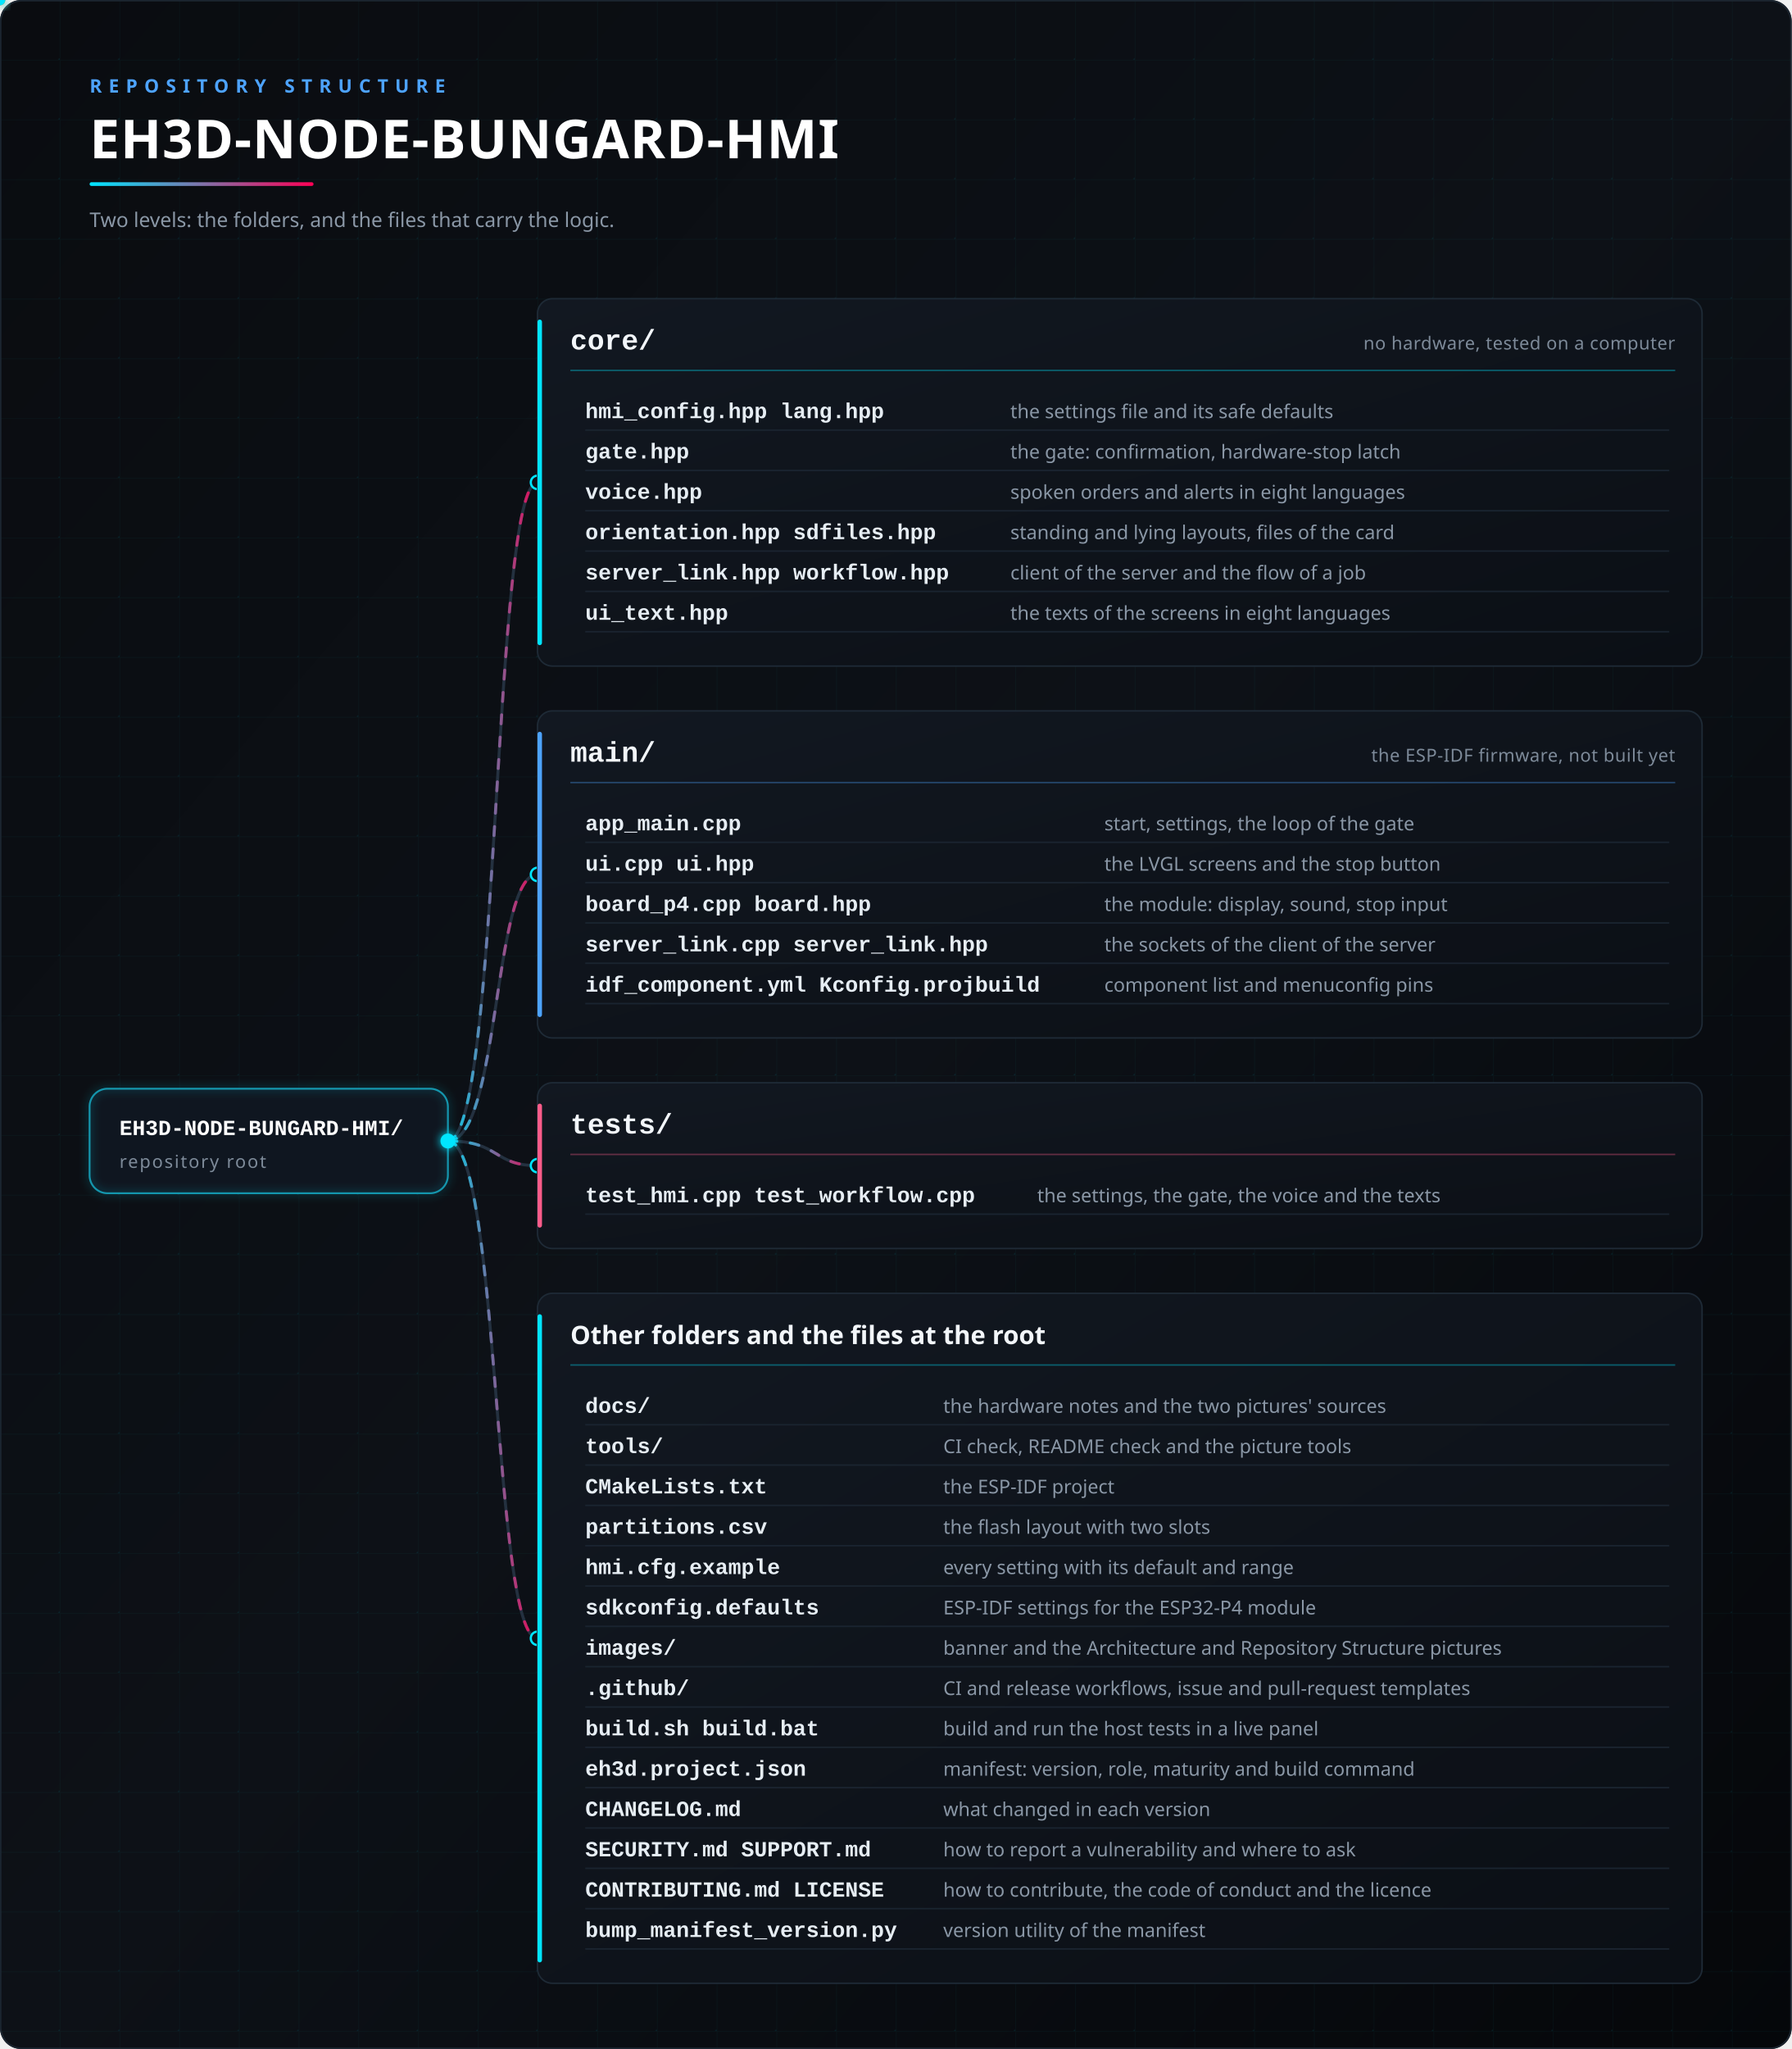
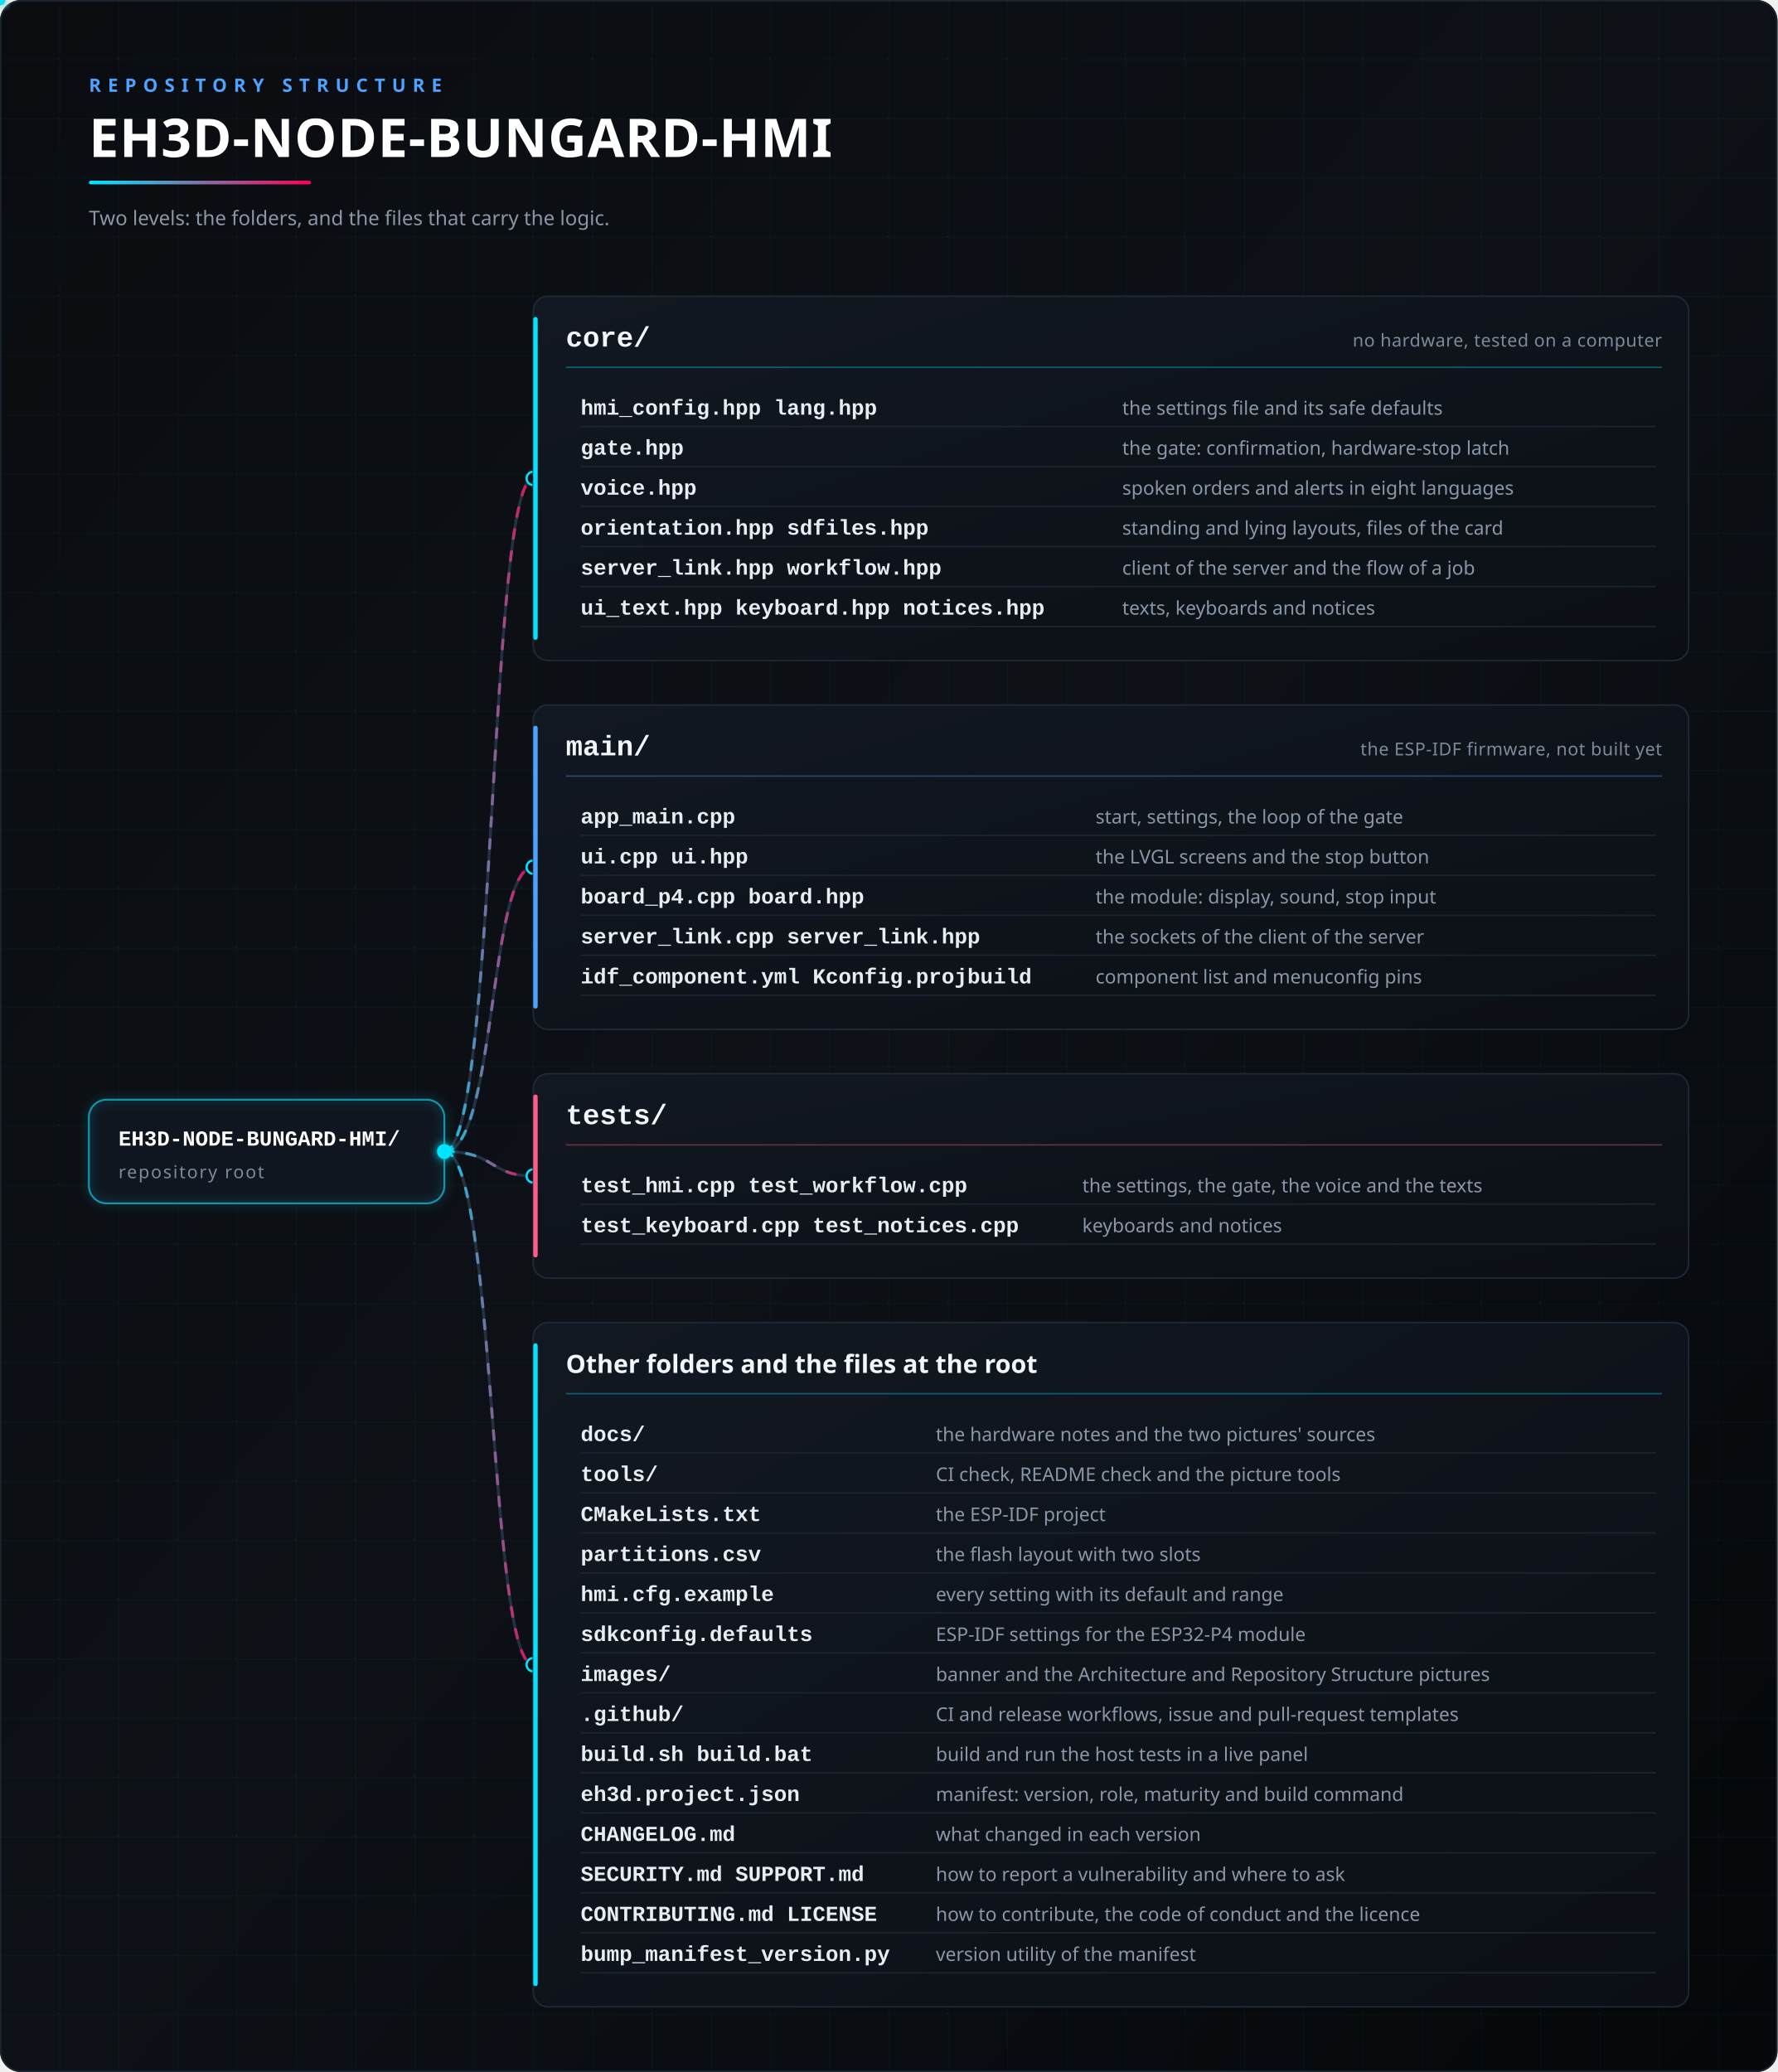
- <svg xmlns="http://www.w3.org/2000/svg" viewBox="0 0 1200 1372" width="100%" role="img" aria-labelledby="t d">
+ <svg xmlns="http://www.w3.org/2000/svg" viewBox="0 0 1200 1399" width="100%" role="img" aria-labelledby="t d">
  <defs>
    <linearGradient id="bg" x1="0" y1="0" x2="1" y2="1">
      <stop offset="0" stop-color="#0A0C10" />
      <stop offset="0.5" stop-color="#0D1117" />
      <stop offset="1" stop-color="#05070A" />
    </linearGradient>
    <linearGradient id="card" x1="0" y1="0" x2="1" y2="1">
      <stop offset="0" stop-color="#121821" />
      <stop offset="1" stop-color="#0B0F15" />
    </linearGradient>
    <linearGradient id="line" x1="0" y1="0" x2="1" y2="0">
      <stop offset="0" stop-color="#00E5FF" />
      <stop offset="1" stop-color="#FF0055" />
    </linearGradient>
    <filter id="glow" x="-50%" y="-50%" width="200%" height="200%">
      <feGaussianBlur stdDeviation="3" result="b" />
      <feMerge>
        <feMergeNode in="b" />
        <feMergeNode in="SourceGraphic" />
      </feMerge>
    </filter>
    <pattern id="grid" width="40" height="40" patternUnits="userSpaceOnUse">
      <path d="M40 0H0V40" fill="none" stroke="#00E5FF" stroke-opacity="0.035" />
      <circle cx="40" cy="40" r="1" fill="#00E5FF" fill-opacity="0.09" />
    </pattern>
  </defs>
-   <rect width="1200" height="1372" rx="14" fill="url(#bg)" />
-   <rect width="1200" height="1372" rx="14" fill="url(#grid)" />
-   <rect x="0.5" y="0.5" width="1199" height="1371" rx="14" fill="none" stroke="#1B2530" />
+   <rect width="1200" height="1399" rx="14" fill="url(#bg)" />
+   <rect width="1200" height="1399" rx="14" fill="url(#grid)" />
+   <rect x="0.5" y="0.5" width="1199" height="1398" rx="14" fill="none" stroke="#1B2530" />
  <text x="60" y="62" font-family="'Segoe UI','Noto Sans','Noto Sans CJK SC','Microsoft YaHei','Yu Gothic','Helvetica Neue',Helvetica,Arial,sans-serif" font-size="12.5" font-weight="600" fill="#4DA3FF" text-anchor="start" letter-spacing="4.5">REPOSITORY STRUCTURE</text>
  <text x="60" y="106" font-family="'Segoe UI','Noto Sans','Noto Sans CJK SC','Microsoft YaHei','Yu Gothic','Helvetica Neue',Helvetica,Arial,sans-serif" font-size="36" font-weight="700" fill="#FFFFFF" text-anchor="start" letter-spacing="0.5">EH3D-NODE-BUNGARD-HMI</text>
  <rect x="60" y="122" width="150" height="2.5" rx="1.25" fill="url(#line)">
    <animate attributeName="width" values="40;150;150" keyTimes="0;0.4;1" dur="3s" repeatCount="indefinite" />
  </rect>
  <text x="60" y="152" font-family="'Segoe UI','Noto Sans','Noto Sans CJK SC','Microsoft YaHei','Yu Gothic','Helvetica Neue',Helvetica,Arial,sans-serif" font-size="13.5" font-weight="400" fill="#8A97A6" text-anchor="start">Two levels: the folders, and the files that carry the logic.</text>
-   <path id="c0" d="M300,764 C335,764 330,323 360,323" fill="none" stroke="#243140" stroke-width="2" />
-   <path d="M300,764 C335,764 330,323 360,323" fill="none" stroke="url(#line)" stroke-width="2" stroke-linecap="round" stroke-dasharray="6 9" opacity="0.9">
+   <path id="c0" d="M300,777.5 C335,777.5 330,323 360,323" fill="none" stroke="#243140" stroke-width="2" />
+   <path d="M300,777.5 C335,777.5 330,323 360,323" fill="none" stroke="url(#line)" stroke-width="2" stroke-linecap="round" stroke-dasharray="6 9" opacity="0.9">
    <animate attributeName="stroke-dashoffset" from="0" to="-30" dur="1.6s" repeatCount="indefinite" />
  </path>
  <circle cx="360" cy="323" r="4.5" fill="#0D1117" stroke="#00E5FF" stroke-width="1.5" />
-   <path id="c1" d="M300,764 C335,764 330,585.5 360,585.5" fill="none" stroke="#243140" stroke-width="2" />
-   <path d="M300,764 C335,764 330,585.5 360,585.5" fill="none" stroke="url(#line)" stroke-width="2" stroke-linecap="round" stroke-dasharray="6 9" opacity="0.9">
+   <path id="c1" d="M300,777.5 C335,777.5 330,585.5 360,585.5" fill="none" stroke="#243140" stroke-width="2" />
+   <path d="M300,777.5 C335,777.5 330,585.5 360,585.5" fill="none" stroke="url(#line)" stroke-width="2" stroke-linecap="round" stroke-dasharray="6 9" opacity="0.9">
    <animate attributeName="stroke-dashoffset" from="0" to="-30" dur="1.6s" repeatCount="indefinite" />
  </path>
  <circle cx="360" cy="585.5" r="4.5" fill="#0D1117" stroke="#00E5FF" stroke-width="1.5" />
-   <path id="c2" d="M300,764 C335,764 330,780.5 360,780.5" fill="none" stroke="#243140" stroke-width="2" />
-   <path d="M300,764 C335,764 330,780.5 360,780.5" fill="none" stroke="url(#line)" stroke-width="2" stroke-linecap="round" stroke-dasharray="6 9" opacity="0.9">
+   <path id="c2" d="M300,777.5 C335,777.5 330,794 360,794" fill="none" stroke="#243140" stroke-width="2" />
+   <path d="M300,777.5 C335,777.5 330,794 360,794" fill="none" stroke="url(#line)" stroke-width="2" stroke-linecap="round" stroke-dasharray="6 9" opacity="0.9">
    <animate attributeName="stroke-dashoffset" from="0" to="-30" dur="1.6s" repeatCount="indefinite" />
  </path>
-   <circle cx="360" cy="780.5" r="4.5" fill="#0D1117" stroke="#00E5FF" stroke-width="1.5" />
-   <path id="c3" d="M300,764 C335,764 330,1097 360,1097" fill="none" stroke="#243140" stroke-width="2" />
-   <path d="M300,764 C335,764 330,1097 360,1097" fill="none" stroke="url(#line)" stroke-width="2" stroke-linecap="round" stroke-dasharray="6 9" opacity="0.9">
+   <circle cx="360" cy="794" r="4.5" fill="#0D1117" stroke="#00E5FF" stroke-width="1.5" />
+   <path id="c3" d="M300,777.5 C335,777.5 330,1124 360,1124" fill="none" stroke="#243140" stroke-width="2" />
+   <path d="M300,777.5 C335,777.5 330,1124 360,1124" fill="none" stroke="url(#line)" stroke-width="2" stroke-linecap="round" stroke-dasharray="6 9" opacity="0.9">
    <animate attributeName="stroke-dashoffset" from="0" to="-30" dur="1.6s" repeatCount="indefinite" />
  </path>
-   <circle cx="360" cy="1097" r="4.5" fill="#0D1117" stroke="#00E5FF" stroke-width="1.5" />
+   <circle cx="360" cy="1124" r="4.5" fill="#0D1117" stroke="#00E5FF" stroke-width="1.5" />
  <circle r="3.5" fill="#00E5FF" filter="url(#glow)">
    <animateMotion dur="3.4s" repeatCount="indefinite">
      <mpath href="#c0" />
    </animateMotion>
  </circle>
  <circle r="3.5" fill="#4DA3FF" filter="url(#glow)">
    <animateMotion dur="4.2s" repeatCount="indefinite">
      <mpath href="#c1" />
    </animateMotion>
  </circle>
  <circle r="3.5" fill="#FFB300" filter="url(#glow)">
    <animateMotion dur="5.0s" repeatCount="indefinite">
      <mpath href="#c2" />
    </animateMotion>
  </circle>
  <circle r="3.5" fill="#00E5FF" filter="url(#glow)">
    <animateMotion dur="5.8s" repeatCount="indefinite">
      <mpath href="#c3" />
    </animateMotion>
  </circle>
-   <rect x="60" y="729" width="240" height="70" rx="12" fill="#0F1620" stroke="#2A3A4C" stroke-width="1.2" />
-   <rect x="60" y="729" width="240" height="70" rx="12" fill="none" stroke="#00E5FF" stroke-opacity="0.5" stroke-width="1.2" filter="url(#glow)">
+   <rect x="60" y="742.5" width="240" height="70" rx="12" fill="#0F1620" stroke="#2A3A4C" stroke-width="1.2" />
+   <rect x="60" y="742.5" width="240" height="70" rx="12" fill="none" stroke="#00E5FF" stroke-opacity="0.5" stroke-width="1.2" filter="url(#glow)">
    <animate attributeName="stroke-opacity" values="0.15;0.6;0.15" dur="3.6s" repeatCount="indefinite" />
  </rect>
-   <text x="80" y="760" font-family="'JetBrains Mono','Cascadia Code','SFMono-Regular',Consolas,'Liberation Mono',monospace" font-size="14.4" font-weight="700" fill="#FFFFFF" text-anchor="start">EH3D-NODE-BUNGARD-HMI/</text>
-   <text x="80" y="782" font-family="'Segoe UI','Noto Sans','Noto Sans CJK SC','Microsoft YaHei','Yu Gothic','Helvetica Neue',Helvetica,Arial,sans-serif" font-size="12" font-weight="400" fill="#7D8A99" text-anchor="start" letter-spacing="1">repository root</text>
-   <circle cx="300" cy="764" r="5" fill="#00E5FF" filter="url(#glow)" />
+   <text x="80" y="773.5" font-family="'JetBrains Mono','Cascadia Code','SFMono-Regular',Consolas,'Liberation Mono',monospace" font-size="14.4" font-weight="700" fill="#FFFFFF" text-anchor="start">EH3D-NODE-BUNGARD-HMI/</text>
+   <text x="80" y="795.5" font-family="'Segoe UI','Noto Sans','Noto Sans CJK SC','Microsoft YaHei','Yu Gothic','Helvetica Neue',Helvetica,Arial,sans-serif" font-size="12" font-weight="400" fill="#7D8A99" text-anchor="start" letter-spacing="1">repository root</text>
+   <circle cx="300" cy="777.5" r="5" fill="#00E5FF" filter="url(#glow)" />
  <rect x="360" y="200" width="780" height="246" rx="10" fill="url(#card)" stroke="#1E2A36" stroke-width="1" />
  <rect x="360" y="214" width="3" height="218" rx="1.5" fill="#00E5FF">
    <animate attributeName="opacity" values="0.55;1;0.55" dur="4s" begin="0s" repeatCount="indefinite" />
  </rect>
  <text x="382" y="234" font-family="'JetBrains Mono','Cascadia Code','SFMono-Regular',Consolas,'Liberation Mono',monospace" font-size="19" font-weight="700" fill="#F2F6FA" text-anchor="start">core/</text>
  <text x="1122" y="234" font-family="'Segoe UI','Noto Sans','Noto Sans CJK SC','Microsoft YaHei','Yu Gothic','Helvetica Neue',Helvetica,Arial,sans-serif" font-size="12" font-weight="400" fill="#7D8A99" text-anchor="end" letter-spacing="0.3">no hardware, tested on a computer</text>
  <line x1="382" y1="248" x2="1122" y2="248" stroke="#00E5FF" stroke-opacity="0.35" stroke-width="1" />
  <text x="392" y="280" font-family="'JetBrains Mono','Cascadia Code','SFMono-Regular',Consolas,'Liberation Mono',monospace" font-size="14.5" font-weight="600" fill="#E6EDF3" text-anchor="start">hmi_config.hpp  lang.hpp</text>
-   <text x="676.71" y="280" font-family="'Segoe UI','Noto Sans','Noto Sans CJK SC','Microsoft YaHei','Yu Gothic','Helvetica Neue',Helvetica,Arial,sans-serif" font-size="12.8" font-weight="400" fill="#8A97A6" text-anchor="start">the settings file and its safe defaults</text>
+   <text x="757.62" y="280" font-family="'Segoe UI','Noto Sans','Noto Sans CJK SC','Microsoft YaHei','Yu Gothic','Helvetica Neue',Helvetica,Arial,sans-serif" font-size="12.8" font-weight="400" fill="#8A97A6" text-anchor="start">the settings file and its safe defaults</text>
  <line x1="392" y1="288" x2="1118" y2="288" stroke="#1A2430" stroke-width="1" />
  <text x="392" y="307" font-family="'JetBrains Mono','Cascadia Code','SFMono-Regular',Consolas,'Liberation Mono',monospace" font-size="14.5" font-weight="600" fill="#E6EDF3" text-anchor="start">gate.hpp</text>
-   <text x="676.71" y="307" font-family="'Segoe UI','Noto Sans','Noto Sans CJK SC','Microsoft YaHei','Yu Gothic','Helvetica Neue',Helvetica,Arial,sans-serif" font-size="12.8" font-weight="400" fill="#8A97A6" text-anchor="start">the gate: confirmation, hardware-stop latch</text>
+   <text x="757.62" y="307" font-family="'Segoe UI','Noto Sans','Noto Sans CJK SC','Microsoft YaHei','Yu Gothic','Helvetica Neue',Helvetica,Arial,sans-serif" font-size="12.8" font-weight="400" fill="#8A97A6" text-anchor="start">the gate: confirmation, hardware-stop latch</text>
  <line x1="392" y1="315" x2="1118" y2="315" stroke="#1A2430" stroke-width="1" />
  <text x="392" y="334" font-family="'JetBrains Mono','Cascadia Code','SFMono-Regular',Consolas,'Liberation Mono',monospace" font-size="14.5" font-weight="600" fill="#E6EDF3" text-anchor="start">voice.hpp</text>
-   <text x="676.71" y="334" font-family="'Segoe UI','Noto Sans','Noto Sans CJK SC','Microsoft YaHei','Yu Gothic','Helvetica Neue',Helvetica,Arial,sans-serif" font-size="12.8" font-weight="400" fill="#8A97A6" text-anchor="start">spoken orders and alerts in eight languages</text>
+   <text x="757.62" y="334" font-family="'Segoe UI','Noto Sans','Noto Sans CJK SC','Microsoft YaHei','Yu Gothic','Helvetica Neue',Helvetica,Arial,sans-serif" font-size="12.8" font-weight="400" fill="#8A97A6" text-anchor="start">spoken orders and alerts in eight languages</text>
  <line x1="392" y1="342" x2="1118" y2="342" stroke="#1A2430" stroke-width="1" />
  <text x="392" y="361" font-family="'JetBrains Mono','Cascadia Code','SFMono-Regular',Consolas,'Liberation Mono',monospace" font-size="14.5" font-weight="600" fill="#E6EDF3" text-anchor="start">orientation.hpp  sdfiles.hpp</text>
-   <text x="676.71" y="361" font-family="'Segoe UI','Noto Sans','Noto Sans CJK SC','Microsoft YaHei','Yu Gothic','Helvetica Neue',Helvetica,Arial,sans-serif" font-size="12.8" font-weight="400" fill="#8A97A6" text-anchor="start">standing and lying layouts, files of the card</text>
+   <text x="757.62" y="361" font-family="'Segoe UI','Noto Sans','Noto Sans CJK SC','Microsoft YaHei','Yu Gothic','Helvetica Neue',Helvetica,Arial,sans-serif" font-size="12.8" font-weight="400" fill="#8A97A6" text-anchor="start">standing and lying layouts, files of the card</text>
  <line x1="392" y1="369" x2="1118" y2="369" stroke="#1A2430" stroke-width="1" />
  <text x="392" y="388" font-family="'JetBrains Mono','Cascadia Code','SFMono-Regular',Consolas,'Liberation Mono',monospace" font-size="14.5" font-weight="600" fill="#E6EDF3" text-anchor="start">server_link.hpp  workflow.hpp</text>
-   <text x="676.71" y="388" font-family="'Segoe UI','Noto Sans','Noto Sans CJK SC','Microsoft YaHei','Yu Gothic','Helvetica Neue',Helvetica,Arial,sans-serif" font-size="12.8" font-weight="400" fill="#8A97A6" text-anchor="start">client of the server and the flow of a job</text>
+   <text x="757.62" y="388" font-family="'Segoe UI','Noto Sans','Noto Sans CJK SC','Microsoft YaHei','Yu Gothic','Helvetica Neue',Helvetica,Arial,sans-serif" font-size="12.8" font-weight="400" fill="#8A97A6" text-anchor="start">client of the server and the flow of a job</text>
  <line x1="392" y1="396" x2="1118" y2="396" stroke="#1A2430" stroke-width="1" />
-   <text x="392" y="415" font-family="'JetBrains Mono','Cascadia Code','SFMono-Regular',Consolas,'Liberation Mono',monospace" font-size="14.5" font-weight="600" fill="#E6EDF3" text-anchor="start">ui_text.hpp</text>
-   <text x="676.71" y="415" font-family="'Segoe UI','Noto Sans','Noto Sans CJK SC','Microsoft YaHei','Yu Gothic','Helvetica Neue',Helvetica,Arial,sans-serif" font-size="12.8" font-weight="400" fill="#8A97A6" text-anchor="start">the texts of the screens in eight languages</text>
+   <text x="392" y="415" font-family="'JetBrains Mono','Cascadia Code','SFMono-Regular',Consolas,'Liberation Mono',monospace" font-size="14.5" font-weight="600" fill="#E6EDF3" text-anchor="start">ui_text.hpp  keyboard.hpp  notices.hpp</text>
+   <text x="757.62" y="415" font-family="'Segoe UI','Noto Sans','Noto Sans CJK SC','Microsoft YaHei','Yu Gothic','Helvetica Neue',Helvetica,Arial,sans-serif" font-size="12.8" font-weight="400" fill="#8A97A6" text-anchor="start">texts, keyboards and notices</text>
  <line x1="392" y1="423" x2="1118" y2="423" stroke="#1A2430" stroke-width="1" />
  <rect x="360" y="476" width="780" height="219" rx="10" fill="url(#card)" stroke="#1E2A36" stroke-width="1" />
  <rect x="360" y="490" width="3" height="191" rx="1.5" fill="#4DA3FF">
    <animate attributeName="opacity" values="0.55;1;0.55" dur="4s" begin="0.6s" repeatCount="indefinite" />
  </rect>
  <text x="382" y="510" font-family="'JetBrains Mono','Cascadia Code','SFMono-Regular',Consolas,'Liberation Mono',monospace" font-size="19" font-weight="700" fill="#F2F6FA" text-anchor="start">main/</text>
  <text x="1122" y="510" font-family="'Segoe UI','Noto Sans','Noto Sans CJK SC','Microsoft YaHei','Yu Gothic','Helvetica Neue',Helvetica,Arial,sans-serif" font-size="12" font-weight="400" fill="#7D8A99" text-anchor="end" letter-spacing="0.3">the ESP-IDF firmware, not built yet</text>
  <line x1="382" y1="524" x2="1122" y2="524" stroke="#4DA3FF" stroke-opacity="0.35" stroke-width="1" />
  <text x="392" y="556" font-family="'JetBrains Mono','Cascadia Code','SFMono-Regular',Consolas,'Liberation Mono',monospace" font-size="14.5" font-weight="600" fill="#E6EDF3" text-anchor="start">app_main.cpp</text>
  <text x="739.64" y="556" font-family="'Segoe UI','Noto Sans','Noto Sans CJK SC','Microsoft YaHei','Yu Gothic','Helvetica Neue',Helvetica,Arial,sans-serif" font-size="12.8" font-weight="400" fill="#8A97A6" text-anchor="start">start, settings, the loop of the gate</text>
  <line x1="392" y1="564" x2="1118" y2="564" stroke="#1A2430" stroke-width="1" />
  <text x="392" y="583" font-family="'JetBrains Mono','Cascadia Code','SFMono-Regular',Consolas,'Liberation Mono',monospace" font-size="14.5" font-weight="600" fill="#E6EDF3" text-anchor="start">ui.cpp  ui.hpp</text>
  <text x="739.64" y="583" font-family="'Segoe UI','Noto Sans','Noto Sans CJK SC','Microsoft YaHei','Yu Gothic','Helvetica Neue',Helvetica,Arial,sans-serif" font-size="12.8" font-weight="400" fill="#8A97A6" text-anchor="start">the LVGL screens and the stop button</text>
  <line x1="392" y1="591" x2="1118" y2="591" stroke="#1A2430" stroke-width="1" />
  <text x="392" y="610" font-family="'JetBrains Mono','Cascadia Code','SFMono-Regular',Consolas,'Liberation Mono',monospace" font-size="14.5" font-weight="600" fill="#E6EDF3" text-anchor="start">board_p4.cpp  board.hpp</text>
  <text x="739.64" y="610" font-family="'Segoe UI','Noto Sans','Noto Sans CJK SC','Microsoft YaHei','Yu Gothic','Helvetica Neue',Helvetica,Arial,sans-serif" font-size="12.8" font-weight="400" fill="#8A97A6" text-anchor="start">the module: display, sound, stop input</text>
  <line x1="392" y1="618" x2="1118" y2="618" stroke="#1A2430" stroke-width="1" />
  <text x="392" y="637" font-family="'JetBrains Mono','Cascadia Code','SFMono-Regular',Consolas,'Liberation Mono',monospace" font-size="14.5" font-weight="600" fill="#E6EDF3" text-anchor="start">server_link.cpp  server_link.hpp</text>
  <text x="739.64" y="637" font-family="'Segoe UI','Noto Sans','Noto Sans CJK SC','Microsoft YaHei','Yu Gothic','Helvetica Neue',Helvetica,Arial,sans-serif" font-size="12.8" font-weight="400" fill="#8A97A6" text-anchor="start">the sockets of the client of the server</text>
  <line x1="392" y1="645" x2="1118" y2="645" stroke="#1A2430" stroke-width="1" />
  <text x="392" y="664" font-family="'JetBrains Mono','Cascadia Code','SFMono-Regular',Consolas,'Liberation Mono',monospace" font-size="14.5" font-weight="600" fill="#E6EDF3" text-anchor="start">idf_component.yml  Kconfig.projbuild</text>
  <text x="739.64" y="664" font-family="'Segoe UI','Noto Sans','Noto Sans CJK SC','Microsoft YaHei','Yu Gothic','Helvetica Neue',Helvetica,Arial,sans-serif" font-size="12.8" font-weight="400" fill="#8A97A6" text-anchor="start">component list and menuconfig pins</text>
  <line x1="392" y1="672" x2="1118" y2="672" stroke="#1A2430" stroke-width="1" />
-   <rect x="360" y="725" width="780" height="111" rx="10" fill="url(#card)" stroke="#1E2A36" stroke-width="1" />
-   <rect x="360" y="739" width="3" height="83" rx="1.5" fill="#FF5C8A">
+   <rect x="360" y="725" width="780" height="138" rx="10" fill="url(#card)" stroke="#1E2A36" stroke-width="1" />
+   <rect x="360" y="739" width="3" height="110" rx="1.5" fill="#FF5C8A">
    <animate attributeName="opacity" values="0.55;1;0.55" dur="4s" begin="1.2s" repeatCount="indefinite" />
  </rect>
  <text x="382" y="759" font-family="'JetBrains Mono','Cascadia Code','SFMono-Regular',Consolas,'Liberation Mono',monospace" font-size="19" font-weight="700" fill="#F2F6FA" text-anchor="start">tests/</text>
  <line x1="382" y1="773" x2="1122" y2="773" stroke="#FF5C8A" stroke-opacity="0.35" stroke-width="1" />
  <text x="392" y="805" font-family="'JetBrains Mono','Cascadia Code','SFMono-Regular',Consolas,'Liberation Mono',monospace" font-size="14.5" font-weight="600" fill="#E6EDF3" text-anchor="start">test_hmi.cpp  test_workflow.cpp</text>
-   <text x="694.69" y="805" font-family="'Segoe UI','Noto Sans','Noto Sans CJK SC','Microsoft YaHei','Yu Gothic','Helvetica Neue',Helvetica,Arial,sans-serif" font-size="12.8" font-weight="400" fill="#8A97A6" text-anchor="start">the settings, the gate, the voice and the texts</text>
+   <text x="730.65" y="805" font-family="'Segoe UI','Noto Sans','Noto Sans CJK SC','Microsoft YaHei','Yu Gothic','Helvetica Neue',Helvetica,Arial,sans-serif" font-size="12.8" font-weight="400" fill="#8A97A6" text-anchor="start">the settings, the gate, the voice and the texts</text>
  <line x1="392" y1="813" x2="1118" y2="813" stroke="#1A2430" stroke-width="1" />
-   <rect x="360" y="866" width="780" height="462" rx="10" fill="url(#card)" stroke="#1E2A36" stroke-width="1" />
-   <rect x="360" y="880" width="3" height="434" rx="1.5" fill="#00E5FF">
+   <text x="392" y="832" font-family="'JetBrains Mono','Cascadia Code','SFMono-Regular',Consolas,'Liberation Mono',monospace" font-size="14.5" font-weight="600" fill="#E6EDF3" text-anchor="start">test_keyboard.cpp  test_notices.cpp</text>
+   <text x="730.65" y="832" font-family="'Segoe UI','Noto Sans','Noto Sans CJK SC','Microsoft YaHei','Yu Gothic','Helvetica Neue',Helvetica,Arial,sans-serif" font-size="12.8" font-weight="400" fill="#8A97A6" text-anchor="start">keyboards and notices</text>
+   <line x1="392" y1="840" x2="1118" y2="840" stroke="#1A2430" stroke-width="1" />
+   <rect x="360" y="893" width="780" height="462" rx="10" fill="url(#card)" stroke="#1E2A36" stroke-width="1" />
+   <rect x="360" y="907" width="3" height="434" rx="1.5" fill="#00E5FF">
    <animate attributeName="opacity" values="0.55;1;0.55" dur="4s" begin="1.8s" repeatCount="indefinite" />
  </rect>
-   <text x="382" y="900" font-family="'Segoe UI','Noto Sans','Noto Sans CJK SC','Microsoft YaHei','Yu Gothic','Helvetica Neue',Helvetica,Arial,sans-serif" font-size="17" font-weight="700" fill="#F2F6FA" text-anchor="start">Other folders and the files at the root</text>
-   <line x1="382" y1="914" x2="1122" y2="914" stroke="#00E5FF" stroke-opacity="0.35" stroke-width="1" />
-   <text x="392" y="946" font-family="'JetBrains Mono','Cascadia Code','SFMono-Regular',Consolas,'Liberation Mono',monospace" font-size="14.5" font-weight="600" fill="#E6EDF3" text-anchor="start">docs/</text>
-   <text x="631.76" y="946" font-family="'Segoe UI','Noto Sans','Noto Sans CJK SC','Microsoft YaHei','Yu Gothic','Helvetica Neue',Helvetica,Arial,sans-serif" font-size="12.8" font-weight="400" fill="#8A97A6" text-anchor="start">the hardware notes and the two pictures' sources</text>
-   <line x1="392" y1="954" x2="1118" y2="954" stroke="#1A2430" stroke-width="1" />
-   <text x="392" y="973" font-family="'JetBrains Mono','Cascadia Code','SFMono-Regular',Consolas,'Liberation Mono',monospace" font-size="14.5" font-weight="600" fill="#E6EDF3" text-anchor="start">tools/</text>
-   <text x="631.76" y="973" font-family="'Segoe UI','Noto Sans','Noto Sans CJK SC','Microsoft YaHei','Yu Gothic','Helvetica Neue',Helvetica,Arial,sans-serif" font-size="12.8" font-weight="400" fill="#8A97A6" text-anchor="start">CI check, README check and the picture tools</text>
+   <text x="382" y="927" font-family="'Segoe UI','Noto Sans','Noto Sans CJK SC','Microsoft YaHei','Yu Gothic','Helvetica Neue',Helvetica,Arial,sans-serif" font-size="17" font-weight="700" fill="#F2F6FA" text-anchor="start">Other folders and the files at the root</text>
+   <line x1="382" y1="941" x2="1122" y2="941" stroke="#00E5FF" stroke-opacity="0.35" stroke-width="1" />
+   <text x="392" y="973" font-family="'JetBrains Mono','Cascadia Code','SFMono-Regular',Consolas,'Liberation Mono',monospace" font-size="14.5" font-weight="600" fill="#E6EDF3" text-anchor="start">docs/</text>
+   <text x="631.76" y="973" font-family="'Segoe UI','Noto Sans','Noto Sans CJK SC','Microsoft YaHei','Yu Gothic','Helvetica Neue',Helvetica,Arial,sans-serif" font-size="12.8" font-weight="400" fill="#8A97A6" text-anchor="start">the hardware notes and the two pictures' sources</text>
  <line x1="392" y1="981" x2="1118" y2="981" stroke="#1A2430" stroke-width="1" />
-   <text x="392" y="1000" font-family="'JetBrains Mono','Cascadia Code','SFMono-Regular',Consolas,'Liberation Mono',monospace" font-size="14.5" font-weight="600" fill="#E6EDF3" text-anchor="start">CMakeLists.txt</text>
-   <text x="631.76" y="1000" font-family="'Segoe UI','Noto Sans','Noto Sans CJK SC','Microsoft YaHei','Yu Gothic','Helvetica Neue',Helvetica,Arial,sans-serif" font-size="12.8" font-weight="400" fill="#8A97A6" text-anchor="start">the ESP-IDF project</text>
+   <text x="392" y="1000" font-family="'JetBrains Mono','Cascadia Code','SFMono-Regular',Consolas,'Liberation Mono',monospace" font-size="14.5" font-weight="600" fill="#E6EDF3" text-anchor="start">tools/</text>
+   <text x="631.76" y="1000" font-family="'Segoe UI','Noto Sans','Noto Sans CJK SC','Microsoft YaHei','Yu Gothic','Helvetica Neue',Helvetica,Arial,sans-serif" font-size="12.8" font-weight="400" fill="#8A97A6" text-anchor="start">CI check, README check and the picture tools</text>
  <line x1="392" y1="1008" x2="1118" y2="1008" stroke="#1A2430" stroke-width="1" />
-   <text x="392" y="1027" font-family="'JetBrains Mono','Cascadia Code','SFMono-Regular',Consolas,'Liberation Mono',monospace" font-size="14.5" font-weight="600" fill="#E6EDF3" text-anchor="start">partitions.csv</text>
-   <text x="631.76" y="1027" font-family="'Segoe UI','Noto Sans','Noto Sans CJK SC','Microsoft YaHei','Yu Gothic','Helvetica Neue',Helvetica,Arial,sans-serif" font-size="12.8" font-weight="400" fill="#8A97A6" text-anchor="start">the flash layout with two slots</text>
+   <text x="392" y="1027" font-family="'JetBrains Mono','Cascadia Code','SFMono-Regular',Consolas,'Liberation Mono',monospace" font-size="14.5" font-weight="600" fill="#E6EDF3" text-anchor="start">CMakeLists.txt</text>
+   <text x="631.76" y="1027" font-family="'Segoe UI','Noto Sans','Noto Sans CJK SC','Microsoft YaHei','Yu Gothic','Helvetica Neue',Helvetica,Arial,sans-serif" font-size="12.8" font-weight="400" fill="#8A97A6" text-anchor="start">the ESP-IDF project</text>
  <line x1="392" y1="1035" x2="1118" y2="1035" stroke="#1A2430" stroke-width="1" />
-   <text x="392" y="1054" font-family="'JetBrains Mono','Cascadia Code','SFMono-Regular',Consolas,'Liberation Mono',monospace" font-size="14.5" font-weight="600" fill="#E6EDF3" text-anchor="start">hmi.cfg.example</text>
-   <text x="631.76" y="1054" font-family="'Segoe UI','Noto Sans','Noto Sans CJK SC','Microsoft YaHei','Yu Gothic','Helvetica Neue',Helvetica,Arial,sans-serif" font-size="12.8" font-weight="400" fill="#8A97A6" text-anchor="start">every setting with its default and range</text>
+   <text x="392" y="1054" font-family="'JetBrains Mono','Cascadia Code','SFMono-Regular',Consolas,'Liberation Mono',monospace" font-size="14.5" font-weight="600" fill="#E6EDF3" text-anchor="start">partitions.csv</text>
+   <text x="631.76" y="1054" font-family="'Segoe UI','Noto Sans','Noto Sans CJK SC','Microsoft YaHei','Yu Gothic','Helvetica Neue',Helvetica,Arial,sans-serif" font-size="12.8" font-weight="400" fill="#8A97A6" text-anchor="start">the flash layout with two slots</text>
  <line x1="392" y1="1062" x2="1118" y2="1062" stroke="#1A2430" stroke-width="1" />
-   <text x="392" y="1081" font-family="'JetBrains Mono','Cascadia Code','SFMono-Regular',Consolas,'Liberation Mono',monospace" font-size="14.5" font-weight="600" fill="#E6EDF3" text-anchor="start">sdkconfig.defaults</text>
-   <text x="631.76" y="1081" font-family="'Segoe UI','Noto Sans','Noto Sans CJK SC','Microsoft YaHei','Yu Gothic','Helvetica Neue',Helvetica,Arial,sans-serif" font-size="12.8" font-weight="400" fill="#8A97A6" text-anchor="start">ESP-IDF settings for the ESP32-P4 module</text>
+   <text x="392" y="1081" font-family="'JetBrains Mono','Cascadia Code','SFMono-Regular',Consolas,'Liberation Mono',monospace" font-size="14.5" font-weight="600" fill="#E6EDF3" text-anchor="start">hmi.cfg.example</text>
+   <text x="631.76" y="1081" font-family="'Segoe UI','Noto Sans','Noto Sans CJK SC','Microsoft YaHei','Yu Gothic','Helvetica Neue',Helvetica,Arial,sans-serif" font-size="12.8" font-weight="400" fill="#8A97A6" text-anchor="start">every setting with its default and range</text>
  <line x1="392" y1="1089" x2="1118" y2="1089" stroke="#1A2430" stroke-width="1" />
-   <text x="392" y="1108" font-family="'JetBrains Mono','Cascadia Code','SFMono-Regular',Consolas,'Liberation Mono',monospace" font-size="14.5" font-weight="600" fill="#E6EDF3" text-anchor="start">images/</text>
-   <text x="631.76" y="1108" font-family="'Segoe UI','Noto Sans','Noto Sans CJK SC','Microsoft YaHei','Yu Gothic','Helvetica Neue',Helvetica,Arial,sans-serif" font-size="12.8" font-weight="400" fill="#8A97A6" text-anchor="start">banner and the Architecture and Repository Structure pictures</text>
+   <text x="392" y="1108" font-family="'JetBrains Mono','Cascadia Code','SFMono-Regular',Consolas,'Liberation Mono',monospace" font-size="14.5" font-weight="600" fill="#E6EDF3" text-anchor="start">sdkconfig.defaults</text>
+   <text x="631.76" y="1108" font-family="'Segoe UI','Noto Sans','Noto Sans CJK SC','Microsoft YaHei','Yu Gothic','Helvetica Neue',Helvetica,Arial,sans-serif" font-size="12.8" font-weight="400" fill="#8A97A6" text-anchor="start">ESP-IDF settings for the ESP32-P4 module</text>
  <line x1="392" y1="1116" x2="1118" y2="1116" stroke="#1A2430" stroke-width="1" />
-   <text x="392" y="1135" font-family="'JetBrains Mono','Cascadia Code','SFMono-Regular',Consolas,'Liberation Mono',monospace" font-size="14.5" font-weight="600" fill="#E6EDF3" text-anchor="start">.github/</text>
-   <text x="631.76" y="1135" font-family="'Segoe UI','Noto Sans','Noto Sans CJK SC','Microsoft YaHei','Yu Gothic','Helvetica Neue',Helvetica,Arial,sans-serif" font-size="12.8" font-weight="400" fill="#8A97A6" text-anchor="start">CI and release workflows, issue and pull-request templates</text>
+   <text x="392" y="1135" font-family="'JetBrains Mono','Cascadia Code','SFMono-Regular',Consolas,'Liberation Mono',monospace" font-size="14.5" font-weight="600" fill="#E6EDF3" text-anchor="start">images/</text>
+   <text x="631.76" y="1135" font-family="'Segoe UI','Noto Sans','Noto Sans CJK SC','Microsoft YaHei','Yu Gothic','Helvetica Neue',Helvetica,Arial,sans-serif" font-size="12.8" font-weight="400" fill="#8A97A6" text-anchor="start">banner and the Architecture and Repository Structure pictures</text>
  <line x1="392" y1="1143" x2="1118" y2="1143" stroke="#1A2430" stroke-width="1" />
-   <text x="392" y="1162" font-family="'JetBrains Mono','Cascadia Code','SFMono-Regular',Consolas,'Liberation Mono',monospace" font-size="14.5" font-weight="600" fill="#E6EDF3" text-anchor="start">build.sh  build.bat</text>
-   <text x="631.76" y="1162" font-family="'Segoe UI','Noto Sans','Noto Sans CJK SC','Microsoft YaHei','Yu Gothic','Helvetica Neue',Helvetica,Arial,sans-serif" font-size="12.8" font-weight="400" fill="#8A97A6" text-anchor="start">build and run the host tests in a live panel</text>
+   <text x="392" y="1162" font-family="'JetBrains Mono','Cascadia Code','SFMono-Regular',Consolas,'Liberation Mono',monospace" font-size="14.5" font-weight="600" fill="#E6EDF3" text-anchor="start">.github/</text>
+   <text x="631.76" y="1162" font-family="'Segoe UI','Noto Sans','Noto Sans CJK SC','Microsoft YaHei','Yu Gothic','Helvetica Neue',Helvetica,Arial,sans-serif" font-size="12.8" font-weight="400" fill="#8A97A6" text-anchor="start">CI and release workflows, issue and pull-request templates</text>
  <line x1="392" y1="1170" x2="1118" y2="1170" stroke="#1A2430" stroke-width="1" />
-   <text x="392" y="1189" font-family="'JetBrains Mono','Cascadia Code','SFMono-Regular',Consolas,'Liberation Mono',monospace" font-size="14.5" font-weight="600" fill="#E6EDF3" text-anchor="start">eh3d.project.json</text>
-   <text x="631.76" y="1189" font-family="'Segoe UI','Noto Sans','Noto Sans CJK SC','Microsoft YaHei','Yu Gothic','Helvetica Neue',Helvetica,Arial,sans-serif" font-size="12.8" font-weight="400" fill="#8A97A6" text-anchor="start">manifest: version, role, maturity and build command</text>
+   <text x="392" y="1189" font-family="'JetBrains Mono','Cascadia Code','SFMono-Regular',Consolas,'Liberation Mono',monospace" font-size="14.5" font-weight="600" fill="#E6EDF3" text-anchor="start">build.sh  build.bat</text>
+   <text x="631.76" y="1189" font-family="'Segoe UI','Noto Sans','Noto Sans CJK SC','Microsoft YaHei','Yu Gothic','Helvetica Neue',Helvetica,Arial,sans-serif" font-size="12.8" font-weight="400" fill="#8A97A6" text-anchor="start">build and run the host tests in a live panel</text>
  <line x1="392" y1="1197" x2="1118" y2="1197" stroke="#1A2430" stroke-width="1" />
-   <text x="392" y="1216" font-family="'JetBrains Mono','Cascadia Code','SFMono-Regular',Consolas,'Liberation Mono',monospace" font-size="14.5" font-weight="600" fill="#E6EDF3" text-anchor="start">CHANGELOG.md</text>
-   <text x="631.76" y="1216" font-family="'Segoe UI','Noto Sans','Noto Sans CJK SC','Microsoft YaHei','Yu Gothic','Helvetica Neue',Helvetica,Arial,sans-serif" font-size="12.8" font-weight="400" fill="#8A97A6" text-anchor="start">what changed in each version</text>
+   <text x="392" y="1216" font-family="'JetBrains Mono','Cascadia Code','SFMono-Regular',Consolas,'Liberation Mono',monospace" font-size="14.5" font-weight="600" fill="#E6EDF3" text-anchor="start">eh3d.project.json</text>
+   <text x="631.76" y="1216" font-family="'Segoe UI','Noto Sans','Noto Sans CJK SC','Microsoft YaHei','Yu Gothic','Helvetica Neue',Helvetica,Arial,sans-serif" font-size="12.8" font-weight="400" fill="#8A97A6" text-anchor="start">manifest: version, role, maturity and build command</text>
  <line x1="392" y1="1224" x2="1118" y2="1224" stroke="#1A2430" stroke-width="1" />
-   <text x="392" y="1243" font-family="'JetBrains Mono','Cascadia Code','SFMono-Regular',Consolas,'Liberation Mono',monospace" font-size="14.5" font-weight="600" fill="#E6EDF3" text-anchor="start">SECURITY.md  SUPPORT.md</text>
-   <text x="631.76" y="1243" font-family="'Segoe UI','Noto Sans','Noto Sans CJK SC','Microsoft YaHei','Yu Gothic','Helvetica Neue',Helvetica,Arial,sans-serif" font-size="12.8" font-weight="400" fill="#8A97A6" text-anchor="start">how to report a vulnerability and where to ask</text>
+   <text x="392" y="1243" font-family="'JetBrains Mono','Cascadia Code','SFMono-Regular',Consolas,'Liberation Mono',monospace" font-size="14.5" font-weight="600" fill="#E6EDF3" text-anchor="start">CHANGELOG.md</text>
+   <text x="631.76" y="1243" font-family="'Segoe UI','Noto Sans','Noto Sans CJK SC','Microsoft YaHei','Yu Gothic','Helvetica Neue',Helvetica,Arial,sans-serif" font-size="12.8" font-weight="400" fill="#8A97A6" text-anchor="start">what changed in each version</text>
  <line x1="392" y1="1251" x2="1118" y2="1251" stroke="#1A2430" stroke-width="1" />
-   <text x="392" y="1270" font-family="'JetBrains Mono','Cascadia Code','SFMono-Regular',Consolas,'Liberation Mono',monospace" font-size="14.5" font-weight="600" fill="#E6EDF3" text-anchor="start">CONTRIBUTING.md  LICENSE</text>
-   <text x="631.76" y="1270" font-family="'Segoe UI','Noto Sans','Noto Sans CJK SC','Microsoft YaHei','Yu Gothic','Helvetica Neue',Helvetica,Arial,sans-serif" font-size="12.8" font-weight="400" fill="#8A97A6" text-anchor="start">how to contribute, the code of conduct and the licence</text>
+   <text x="392" y="1270" font-family="'JetBrains Mono','Cascadia Code','SFMono-Regular',Consolas,'Liberation Mono',monospace" font-size="14.5" font-weight="600" fill="#E6EDF3" text-anchor="start">SECURITY.md  SUPPORT.md</text>
+   <text x="631.76" y="1270" font-family="'Segoe UI','Noto Sans','Noto Sans CJK SC','Microsoft YaHei','Yu Gothic','Helvetica Neue',Helvetica,Arial,sans-serif" font-size="12.8" font-weight="400" fill="#8A97A6" text-anchor="start">how to report a vulnerability and where to ask</text>
  <line x1="392" y1="1278" x2="1118" y2="1278" stroke="#1A2430" stroke-width="1" />
-   <text x="392" y="1297" font-family="'JetBrains Mono','Cascadia Code','SFMono-Regular',Consolas,'Liberation Mono',monospace" font-size="14.5" font-weight="600" fill="#E6EDF3" text-anchor="start">bump_manifest_version.py</text>
-   <text x="631.76" y="1297" font-family="'Segoe UI','Noto Sans','Noto Sans CJK SC','Microsoft YaHei','Yu Gothic','Helvetica Neue',Helvetica,Arial,sans-serif" font-size="12.8" font-weight="400" fill="#8A97A6" text-anchor="start">version utility of the manifest</text>
+   <text x="392" y="1297" font-family="'JetBrains Mono','Cascadia Code','SFMono-Regular',Consolas,'Liberation Mono',monospace" font-size="14.5" font-weight="600" fill="#E6EDF3" text-anchor="start">CONTRIBUTING.md  LICENSE</text>
+   <text x="631.76" y="1297" font-family="'Segoe UI','Noto Sans','Noto Sans CJK SC','Microsoft YaHei','Yu Gothic','Helvetica Neue',Helvetica,Arial,sans-serif" font-size="12.8" font-weight="400" fill="#8A97A6" text-anchor="start">how to contribute, the code of conduct and the licence</text>
  <line x1="392" y1="1305" x2="1118" y2="1305" stroke="#1A2430" stroke-width="1" />
+   <text x="392" y="1324" font-family="'JetBrains Mono','Cascadia Code','SFMono-Regular',Consolas,'Liberation Mono',monospace" font-size="14.5" font-weight="600" fill="#E6EDF3" text-anchor="start">bump_manifest_version.py</text>
+   <text x="631.76" y="1324" font-family="'Segoe UI','Noto Sans','Noto Sans CJK SC','Microsoft YaHei','Yu Gothic','Helvetica Neue',Helvetica,Arial,sans-serif" font-size="12.8" font-weight="400" fill="#8A97A6" text-anchor="start">version utility of the manifest</text>
+   <line x1="392" y1="1332" x2="1118" y2="1332" stroke="#1A2430" stroke-width="1" />
</svg>
